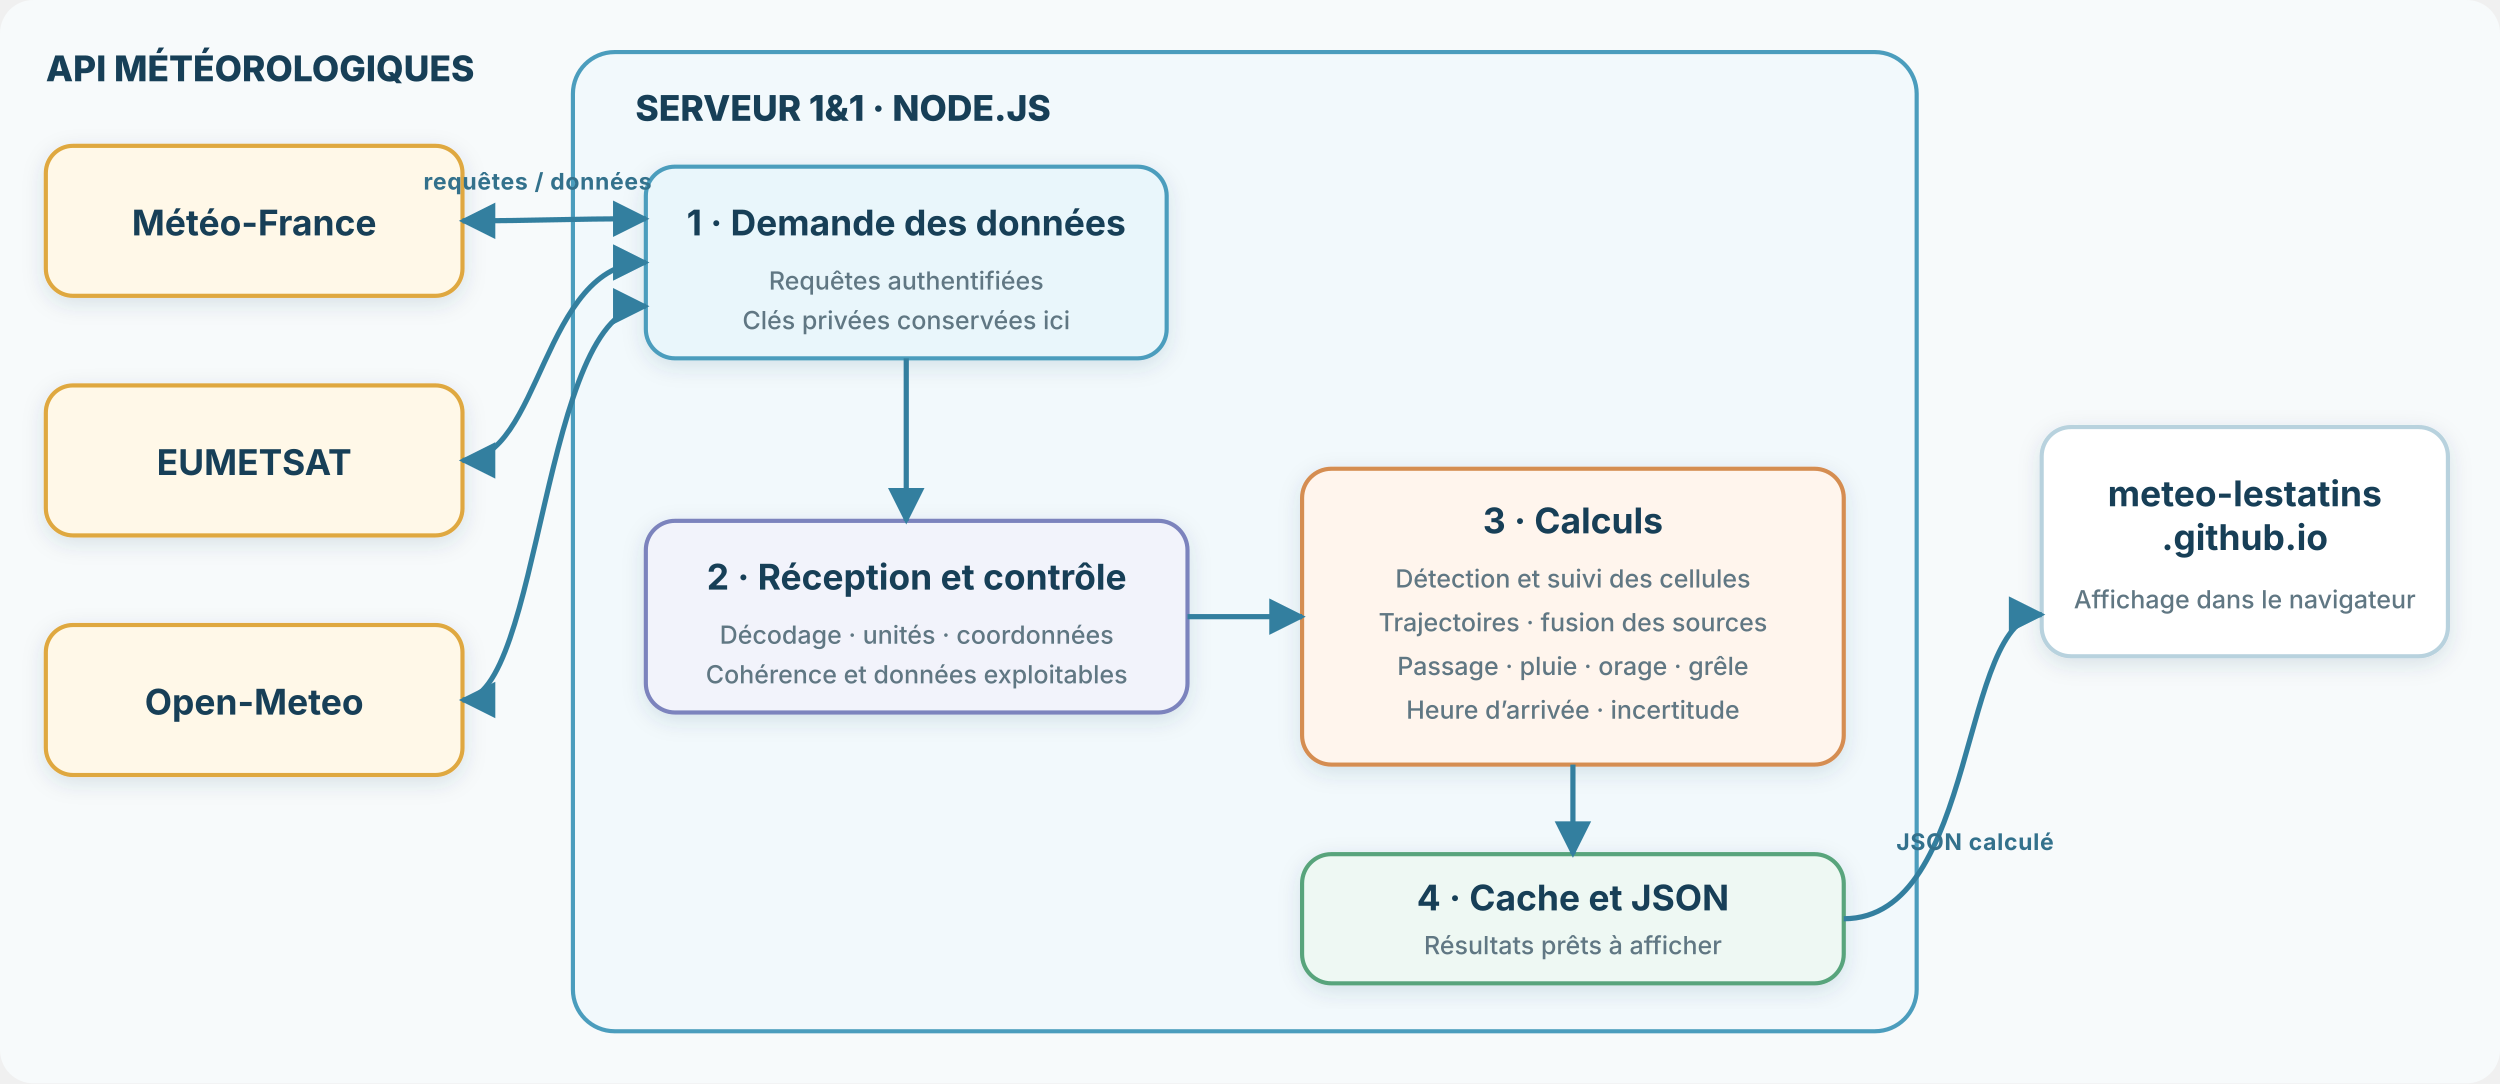
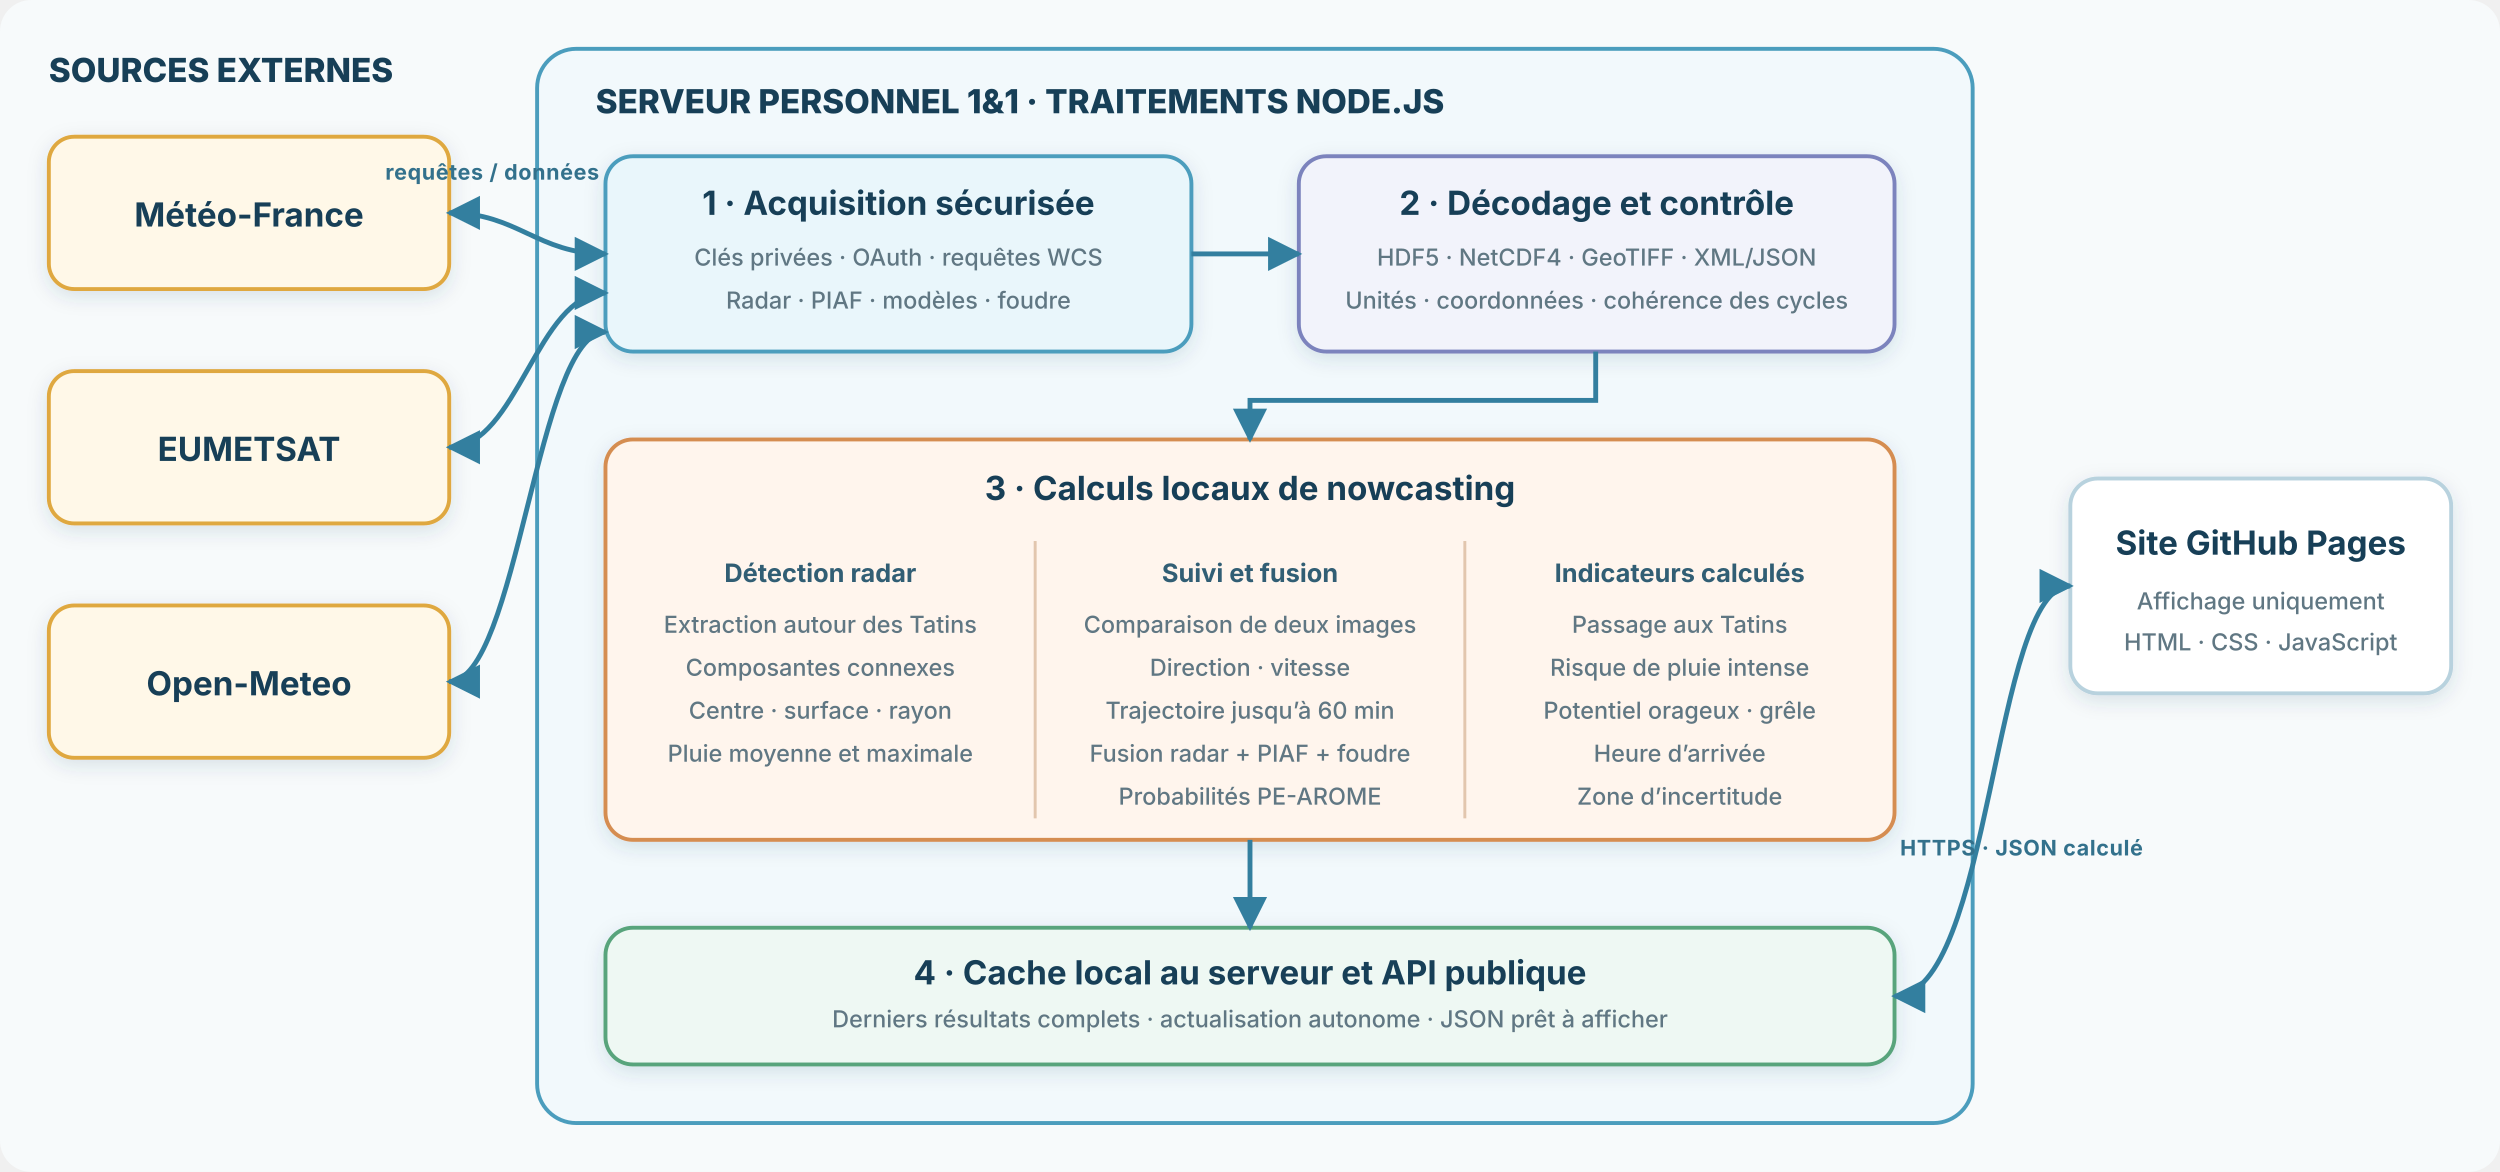
- <svg xmlns="http://www.w3.org/2000/svg" viewBox="0 0 1200 520" role="img" aria-labelledby="title description">
+ <svg xmlns="http://www.w3.org/2000/svg" viewBox="0 0 1280 600" role="img" aria-labelledby="title description">
  <defs>
    <marker id="arrow" viewBox="0 0 10 10" refX="9" refY="5" markerWidth="7" markerHeight="7" orient="auto-start-reverse">
      <path d="M0 0 10 5 0 10Z" fill="#337f9f" />
    </marker>
    <filter id="shadow" x="-15%" y="-20%" width="130%" height="140%">
      <feDropShadow dx="0" dy="3" stdDeviation="5" flood-color="#244e61" flood-opacity=".13" />
    </filter>
    <style>
      .box{fill:#fff;stroke:#b8d2de;stroke-width:2;filter:url(#shadow)}
-       .host{fill:#f2f9fc;stroke:#4b9dbd;stroke-width:2}.api{fill:#fff8e8;stroke:#dfa83f}.request{fill:#e9f6fb;stroke:#4b9dbd}.receive{fill:#f2f3fb;stroke:#7b83bd}.compute{fill:#fff5ed;stroke:#d58d51}.cache{fill:#eef8f3;stroke:#58a47c}
-       .host-title{fill:#173f57;font:800 17px Inter,system-ui,sans-serif}.title{fill:#173f57;font:700 17px Inter,system-ui,sans-serif}.detail{fill:#607783;font:500 12px Inter,system-ui,sans-serif}
+       .host{fill:#f2f9fc;stroke:#4b9dbd;stroke-width:2}.api{fill:#fff8e8;stroke:#dfa83f}.node{fill:#e9f6fb;stroke:#4b9dbd}.process{fill:#f2f3fb;stroke:#7b83bd}.compute{fill:#fff5ed;stroke:#d58d51}.cache{fill:#eef8f3;stroke:#58a47c}
+       .host-title{fill:#173f57;font:800 17px Inter,system-ui,sans-serif}.title{fill:#173f57;font:700 17px Inter,system-ui,sans-serif}.subtitle{fill:#315e74;font:700 13px Inter,system-ui,sans-serif}.detail{fill:#607783;font:500 12px Inter,system-ui,sans-serif}
      .arrow{fill:none;stroke:#337f9f;stroke-width:2.5;marker-end:url(#arrow)}.both{marker-start:url(#arrow)}
      .label{fill:#33718c;font:700 11px Inter,system-ui,sans-serif;letter-spacing:.03em}
+       .divider{stroke:#e2c6ae;stroke-width:1.5}
    </style>
  </defs>
-   <rect width="1200" height="520" rx="16" fill="#f7fafb" />
-   <text class="host-title" x="22" y="39">API MÉTÉOROLOGIQUES</text>
-   <g transform="translate(22 70)">
-     <rect class="box api" width="200" height="72" rx="13" />
-     <text class="title" x="100" y="43" text-anchor="middle">Météo-France</text>
+   <rect width="1280" height="600" rx="16" fill="#f7fafb" />
+   <text class="host-title" x="25" y="42">SOURCES EXTERNES</text>
+   <g transform="translate(25 70)">
+     <rect class="box api" width="205" height="78" rx="13" />
+     <text class="title" x="102.5" y="46" text-anchor="middle">Météo-France</text>
  </g>
-   <g transform="translate(22 185)">
-     <rect class="box api" width="200" height="72" rx="13" />
-     <text class="title" x="100" y="43" text-anchor="middle">EUMETSAT</text>
+   <g transform="translate(25 190)">
+     <rect class="box api" width="205" height="78" rx="13" />
+     <text class="title" x="102.5" y="46" text-anchor="middle">EUMETSAT</text>
  </g>
-   <g transform="translate(22 300)">
-     <rect class="box api" width="200" height="72" rx="13" />
-     <text class="title" x="100" y="43" text-anchor="middle">Open-Meteo</text>
+   <g transform="translate(25 310)">
+     <rect class="box api" width="205" height="78" rx="13" />
+     <text class="title" x="102.5" y="46" text-anchor="middle">Open-Meteo</text>
  </g>
  <g aria-label="Traitements exécutés sur le serveur personnel 1&amp;1">
-     <rect class="host" x="275" y="25" width="645" height="470" rx="20" />
-     <text class="host-title" x="305" y="58">SERVEUR 1&amp;1 · NODE.JS</text>
+     <rect class="host" x="275" y="25" width="735" height="550" rx="20" />
+     <text class="host-title" x="305" y="58">SERVEUR PERSONNEL 1&amp;1 · TRAITEMENTS NODE.JS</text>
    <g transform="translate(310 80)">
-       <rect class="box request" width="250" height="92" rx="14" />
-       <text class="title" x="125" y="33" text-anchor="middle">1 · Demande des données</text>
-       <text class="detail" x="125" y="59" text-anchor="middle">Requêtes authentifiées</text>
-       <text class="detail" x="125" y="78" text-anchor="middle">Clés privées conservées ici</text>
+       <rect class="box node" width="300" height="100" rx="14" />
+       <text class="title" x="150" y="30" text-anchor="middle">1 · Acquisition sécurisée</text>
+       <text class="detail" x="150" y="56" text-anchor="middle">Clés privées · OAuth · requêtes WCS</text>
+       <text class="detail" x="150" y="78" text-anchor="middle">Radar · PIAF · modèles · foudre</text>
    </g>
-     <g transform="translate(310 250)">
-       <rect class="box receive" width="260" height="92" rx="14" />
-       <text class="title" x="130" y="33" text-anchor="middle">2 · Réception et contrôle</text>
-       <text class="detail" x="130" y="59" text-anchor="middle">Décodage · unités · coordonnées</text>
-       <text class="detail" x="130" y="78" text-anchor="middle">Cohérence et données exploitables</text>
+     <g transform="translate(665 80)">
+       <rect class="box process" width="305" height="100" rx="14" />
+       <text class="title" x="152.5" y="30" text-anchor="middle">2 · Décodage et contrôle</text>
+       <text class="detail" x="152.5" y="56" text-anchor="middle">HDF5 · NetCDF4 · GeoTIFF · XML/JSON</text>
+       <text class="detail" x="152.5" y="78" text-anchor="middle">Unités · coordonnées · cohérence des cycles</text>
    </g>
-     <g transform="translate(625 225)">
-       <rect class="box compute" width="260" height="142" rx="14" />
-       <text class="title" x="130" y="31" text-anchor="middle">3 · Calculs</text>
-       <text class="detail" x="130" y="57" text-anchor="middle">Détection et suivi des cellules</text>
-       <text class="detail" x="130" y="78" text-anchor="middle">Trajectoires · fusion des sources</text>
-       <text class="detail" x="130" y="99" text-anchor="middle">Passage · pluie · orage · grêle</text>
-       <text class="detail" x="130" y="120" text-anchor="middle">Heure d’arrivée · incertitude</text>
+     <g transform="translate(310 225)">
+       <rect class="box compute" width="660" height="205" rx="14" />
+       <text class="title" x="330" y="31" text-anchor="middle">3 · Calculs locaux de nowcasting</text>
+       <line class="divider" x1="220" y1="52" x2="220" y2="194" />
+       <line class="divider" x1="440" y1="52" x2="440" y2="194" />
+       <text class="subtitle" x="110" y="73" text-anchor="middle">Détection radar</text>
+       <text class="detail" x="110" y="99" text-anchor="middle">Extraction autour des Tatins</text>
+       <text class="detail" x="110" y="121" text-anchor="middle">Composantes connexes</text>
+       <text class="detail" x="110" y="143" text-anchor="middle">Centre · surface · rayon</text>
+       <text class="detail" x="110" y="165" text-anchor="middle">Pluie moyenne et maximale</text>
+       <text class="subtitle" x="330" y="73" text-anchor="middle">Suivi et fusion</text>
+       <text class="detail" x="330" y="99" text-anchor="middle">Comparaison de deux images</text>
+       <text class="detail" x="330" y="121" text-anchor="middle">Direction · vitesse</text>
+       <text class="detail" x="330" y="143" text-anchor="middle">Trajectoire jusqu’à 60 min</text>
+       <text class="detail" x="330" y="165" text-anchor="middle">Fusion radar + PIAF + foudre</text>
+       <text class="detail" x="330" y="187" text-anchor="middle">Probabilités PE-AROME</text>
+       <text class="subtitle" x="550" y="73" text-anchor="middle">Indicateurs calculés</text>
+       <text class="detail" x="550" y="99" text-anchor="middle">Passage aux Tatins</text>
+       <text class="detail" x="550" y="121" text-anchor="middle">Risque de pluie intense</text>
+       <text class="detail" x="550" y="143" text-anchor="middle">Potentiel orageux · grêle</text>
+       <text class="detail" x="550" y="165" text-anchor="middle">Heure d’arrivée</text>
+       <text class="detail" x="550" y="187" text-anchor="middle">Zone d’incertitude</text>
    </g>
-     <g transform="translate(625 410)">
-       <rect class="box cache" width="260" height="62" rx="14" />
-       <text class="title" x="130" y="27" text-anchor="middle">4 · Cache et JSON</text>
-       <text class="detail" x="130" y="48" text-anchor="middle">Résultats prêts à afficher</text>
+     <g transform="translate(310 475)">
+       <rect class="box cache" width="660" height="70" rx="14" />
+       <text class="title" x="330" y="29" text-anchor="middle">4 · Cache local au serveur et API publique</text>
+       <text class="detail" x="330" y="51" text-anchor="middle">Derniers résultats complets · actualisation autonome · JSON prêt à afficher</text>
    </g>
-     <path class="arrow" d="M570 296H625" />
-     <path class="arrow" d="M755 367V410" />
-     <path class="arrow" d="M435 172V250" />
+     <path class="arrow" d="M610 130H665" />
+     <path class="arrow" d="M817 180V205H640V225" />
+     <path class="arrow" d="M640 430V475" />
  </g>
-   <g transform="translate(980 205)">
+   <g transform="translate(1060 245)">
    <rect class="box" width="195" height="110" rx="14" />
-     <text class="title" x="97.5" y="38" text-anchor="middle">meteo-lestatins</text>
-     <text class="title" x="97.5" y="59" text-anchor="middle">.github.io</text>
-     <text class="detail" x="97.5" y="87" text-anchor="middle">Affichage dans le navigateur</text>
+     <text class="title" x="97.5" y="39" text-anchor="middle">Site GitHub Pages</text>
+     <text class="detail" x="97.5" y="67" text-anchor="middle">Affichage uniquement</text>
+     <text class="detail" x="97.5" y="88" text-anchor="middle">HTML · CSS · JavaScript</text>
  </g>
-   <path class="arrow both" d="M310 105C270 105 260 106 222 106" />
-   <path class="arrow both" d="M310 126C260 126 260 221 222 221" />
-   <path class="arrow both" d="M310 147C260 147 260 336 222 336" />
-   <text class="label" x="258" y="91" text-anchor="middle">requêtes / données</text>
-   <path class="arrow" d="M885 441C950 441 940 295 980 295" />
-   <text class="label" x="948" y="408" text-anchor="middle">JSON calculé</text>
+   <path class="arrow both" d="M230 109C265 109 275 130 310 130" />
+   <path class="arrow both" d="M230 229C265 229 275 150 310 150" />
+   <path class="arrow both" d="M230 349C265 349 275 170 310 170" />
+   <text class="label" x="252" y="92" text-anchor="middle">requêtes / données</text>
+   <path class="arrow both" d="M970 510C1020 510 1020 300 1060 300" />
+   <text class="label" x="1035" y="438" text-anchor="middle">HTTPS · JSON calculé</text>
</svg>
